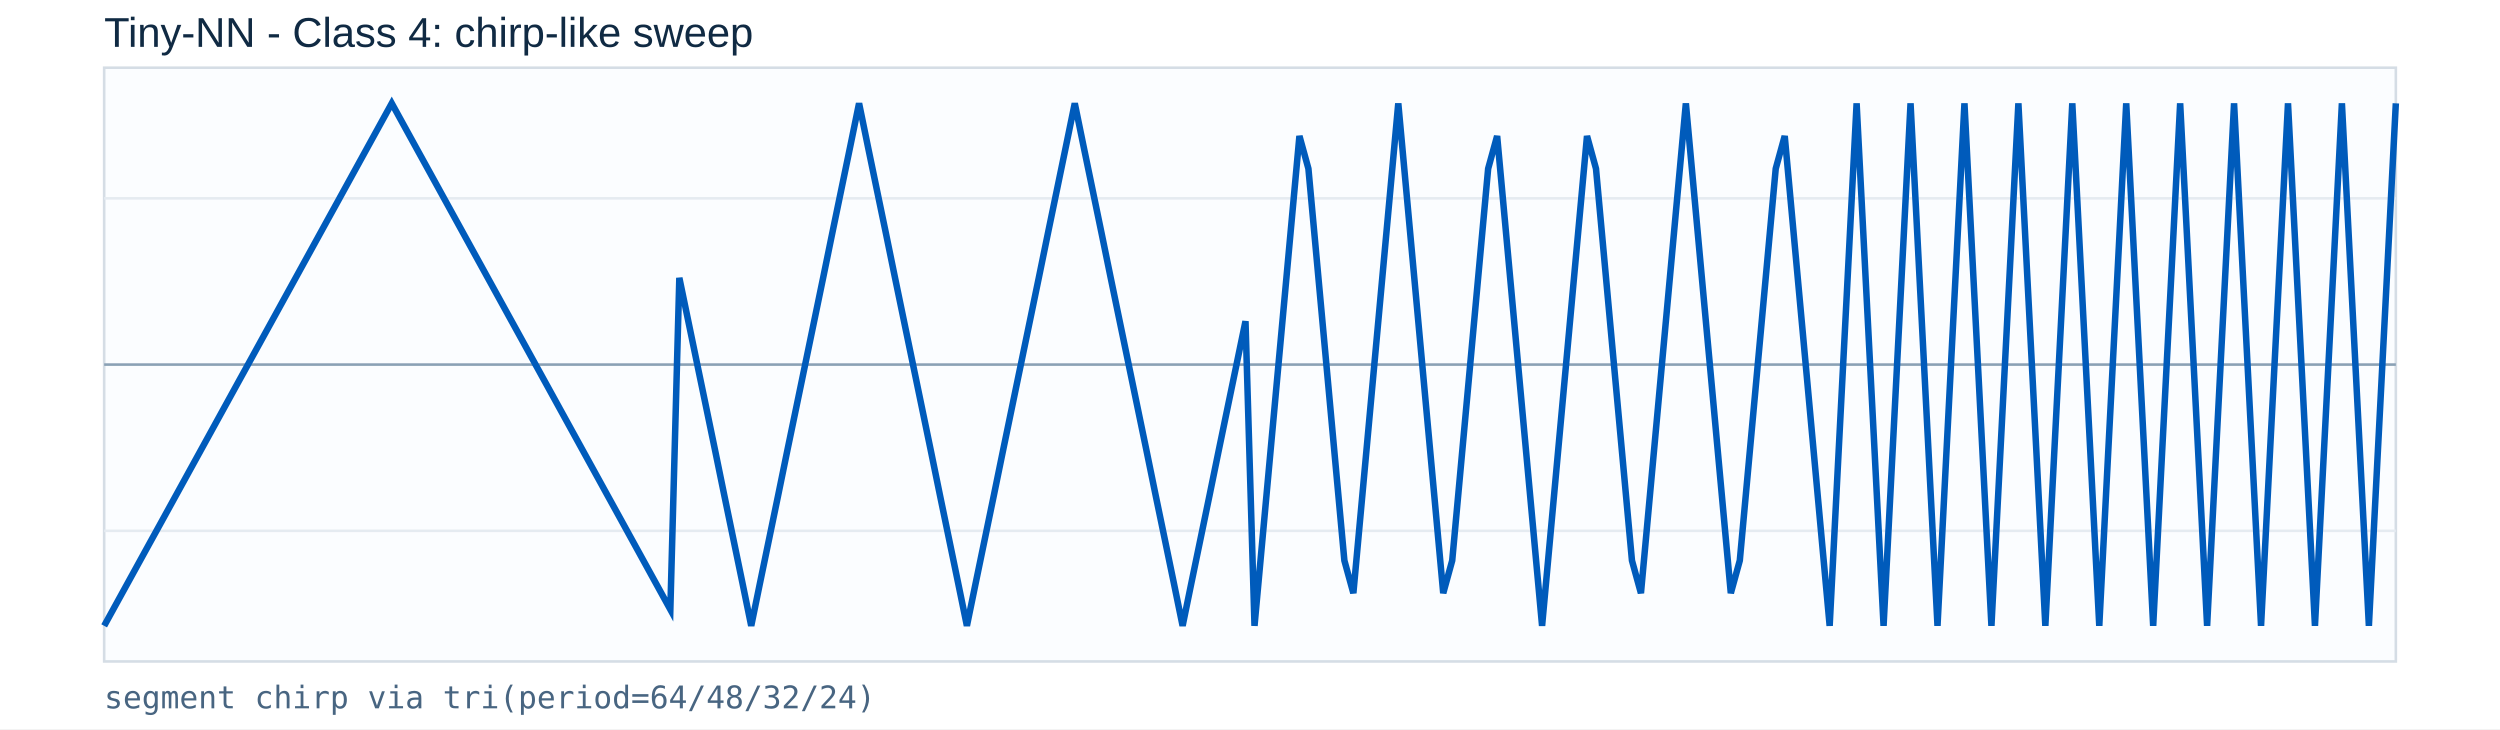
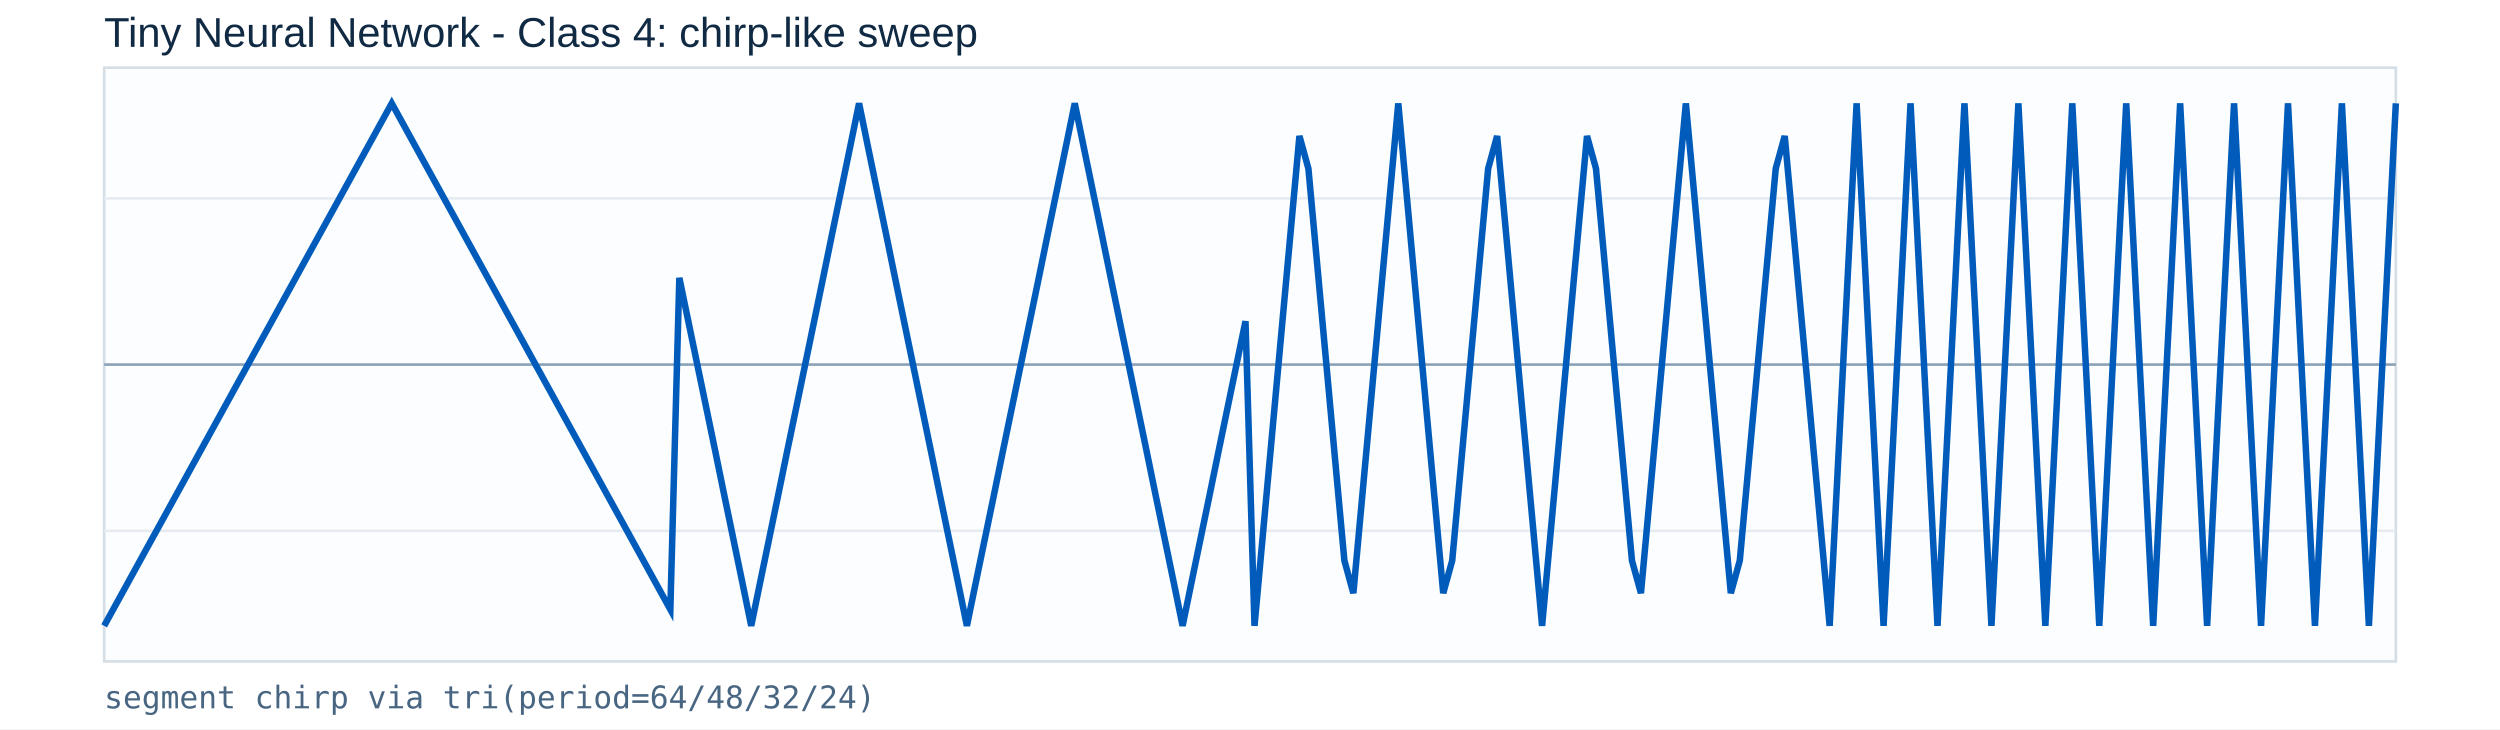
<svg xmlns="http://www.w3.org/2000/svg" width="960" height="280" viewBox="0 0 960 280">
  <rect x="0" y="0" width="960" height="280" fill="#ffffff" />
  <rect x="40" y="26" width="880" height="228" fill="#fbfdff" stroke="#d5dde5" />
  <line x1="40" y1="140.0" x2="920" y2="140.0" stroke="#8aa1b5" stroke-width="1" />
  <line x1="40" y1="76.16" x2="920" y2="76.16" stroke="#e5ebf1" stroke-width="1" />
  <line x1="40" y1="203.84" x2="920" y2="203.84" stroke="#e5ebf1" stroke-width="1" />
  <polyline fill="none" stroke="#005bbb" stroke-width="2.5" points="40.00,240.32 43.45,234.05 46.90,227.78 50.35,221.51 53.80,215.24 57.25,208.97 60.71,202.70 64.16,196.43 67.61,190.16 71.06,183.89 74.51,177.62 77.96,171.35 81.41,165.08 84.86,158.81 88.31,152.54 91.76,146.27 95.22,140.00 98.67,133.73 102.12,127.46 105.57,121.19 109.02,114.92 112.47,108.65 115.92,102.38 119.37,96.11 122.82,89.84 126.27,83.57 129.73,77.30 133.18,71.03 136.63,64.76 140.08,58.49 143.53,52.22 146.98,45.95 150.43,39.68 153.88,45.95 157.33,52.22 160.78,58.49 164.24,64.76 167.69,71.03 171.14,77.30 174.59,83.57 178.04,89.84 181.49,96.11 184.94,102.38 188.39,108.65 191.84,114.92 195.29,121.19 198.75,127.46 202.20,133.73 205.65,140.00 209.10,146.27 212.55,152.54 216.00,158.81 219.45,165.08 222.90,171.35 226.35,177.62 229.80,183.89 233.25,190.16 236.71,196.43 240.16,202.70 243.61,208.97 247.06,215.24 250.51,221.51 253.96,227.78 257.41,234.05 260.86,106.69 264.31,123.35 267.76,140.00 271.22,156.65 274.67,173.31 278.12,190.16 281.57,206.81 285.02,223.47 288.47,240.32 291.92,223.47 295.37,206.81 298.82,190.16 302.27,173.31 305.73,156.65 309.18,140.00 312.63,123.35 316.08,106.69 319.53,89.84 322.98,73.19 326.43,56.53 329.88,39.68 333.33,56.53 336.78,73.19 340.24,89.84 343.69,106.69 347.14,123.35 350.59,140.00 354.04,156.65 357.49,173.31 360.94,190.16 364.39,206.81 367.84,223.47 371.29,240.32 374.75,223.47 378.20,206.81 381.65,190.16 385.10,173.31 388.55,156.65 392.00,140.00 395.45,123.35 398.90,106.69 402.35,89.84 405.80,73.19 409.25,56.53 412.71,39.68 416.16,56.53 419.61,73.19 423.06,89.84 426.51,106.69 429.96,123.35 433.41,140.00 436.86,156.65 440.31,173.31 443.76,190.16 447.22,206.81 450.67,223.47 454.12,240.32 457.57,223.47 461.02,206.81 464.47,190.16 467.92,173.31 471.37,156.65 474.82,140.00 478.27,123.35 481.73,240.32 485.18,202.70 488.63,165.08 492.08,127.46 495.53,89.84 498.98,52.22 502.43,64.76 505.88,102.38 509.33,140.00 512.78,177.62 516.24,215.24 519.69,227.78 523.14,190.16 526.59,152.54 530.04,114.92 533.49,77.30 536.94,39.68 540.39,77.30 543.84,114.92 547.29,152.54 550.75,190.16 554.20,227.78 557.65,215.24 561.10,177.62 564.55,140.00 568.00,102.38 571.45,64.76 574.90,52.22 578.35,89.84 581.80,127.46 585.25,165.08 588.71,202.70 592.16,240.32 595.61,202.70 599.06,165.08 602.51,127.46 605.96,89.84 609.41,52.22 612.86,64.76 616.31,102.38 619.76,140.00 623.22,177.62 626.67,215.24 630.12,227.78 633.57,190.16 637.02,152.54 640.47,114.92 643.92,77.30 647.37,39.68 650.82,77.30 654.27,114.92 657.73,152.54 661.18,190.16 664.63,227.78 668.08,215.24 671.53,177.62 674.98,140.00 678.43,102.38 681.88,64.76 685.33,52.22 688.78,89.84 692.24,127.46 695.69,165.08 699.14,202.70 702.59,240.32 706.04,173.31 709.49,106.69 712.94,39.68 716.39,106.69 719.84,173.31 723.29,240.32 726.75,173.31 730.20,106.69 733.65,39.68 737.10,106.69 740.55,173.31 744.00,240.32 747.45,173.31 750.90,106.69 754.35,39.68 757.80,106.69 761.25,173.31 764.71,240.32 768.16,173.31 771.61,106.69 775.06,39.68 778.51,106.69 781.96,173.31 785.41,240.32 788.86,173.31 792.31,106.69 795.76,39.68 799.22,106.69 802.67,173.31 806.12,240.32 809.57,173.31 813.02,106.69 816.47,39.68 819.92,106.69 823.37,173.31 826.82,240.32 830.27,173.31 833.73,106.69 837.18,39.68 840.63,106.69 844.08,173.31 847.53,240.32 850.98,173.31 854.43,106.69 857.88,39.68 861.33,106.69 864.78,173.31 868.24,240.32 871.69,173.31 875.14,106.69 878.59,39.68 882.04,106.69 885.49,173.31 888.94,240.32 892.39,173.31 895.84,106.69 899.29,39.68 902.75,106.69 906.20,173.31 909.65,240.32 913.10,173.31 916.55,106.69 920.00,39.68" />
-   <text x="40" y="18" font-family="Segoe UI, Arial, sans-serif" font-size="16" fill="#102a43">Tiny-NN - Class 4: chirp-like sweep</text>
+   <text x="40" y="18" font-family="Segoe UI, Arial, sans-serif" font-size="16" fill="#102a43">Tiny Neural Network - Class 4: chirp-like sweep</text>
  <text x="40" y="272" font-family="Consolas, monospace" font-size="12" fill="#486581">segment chirp via tri(period=64/48/32/24)</text>
</svg>
